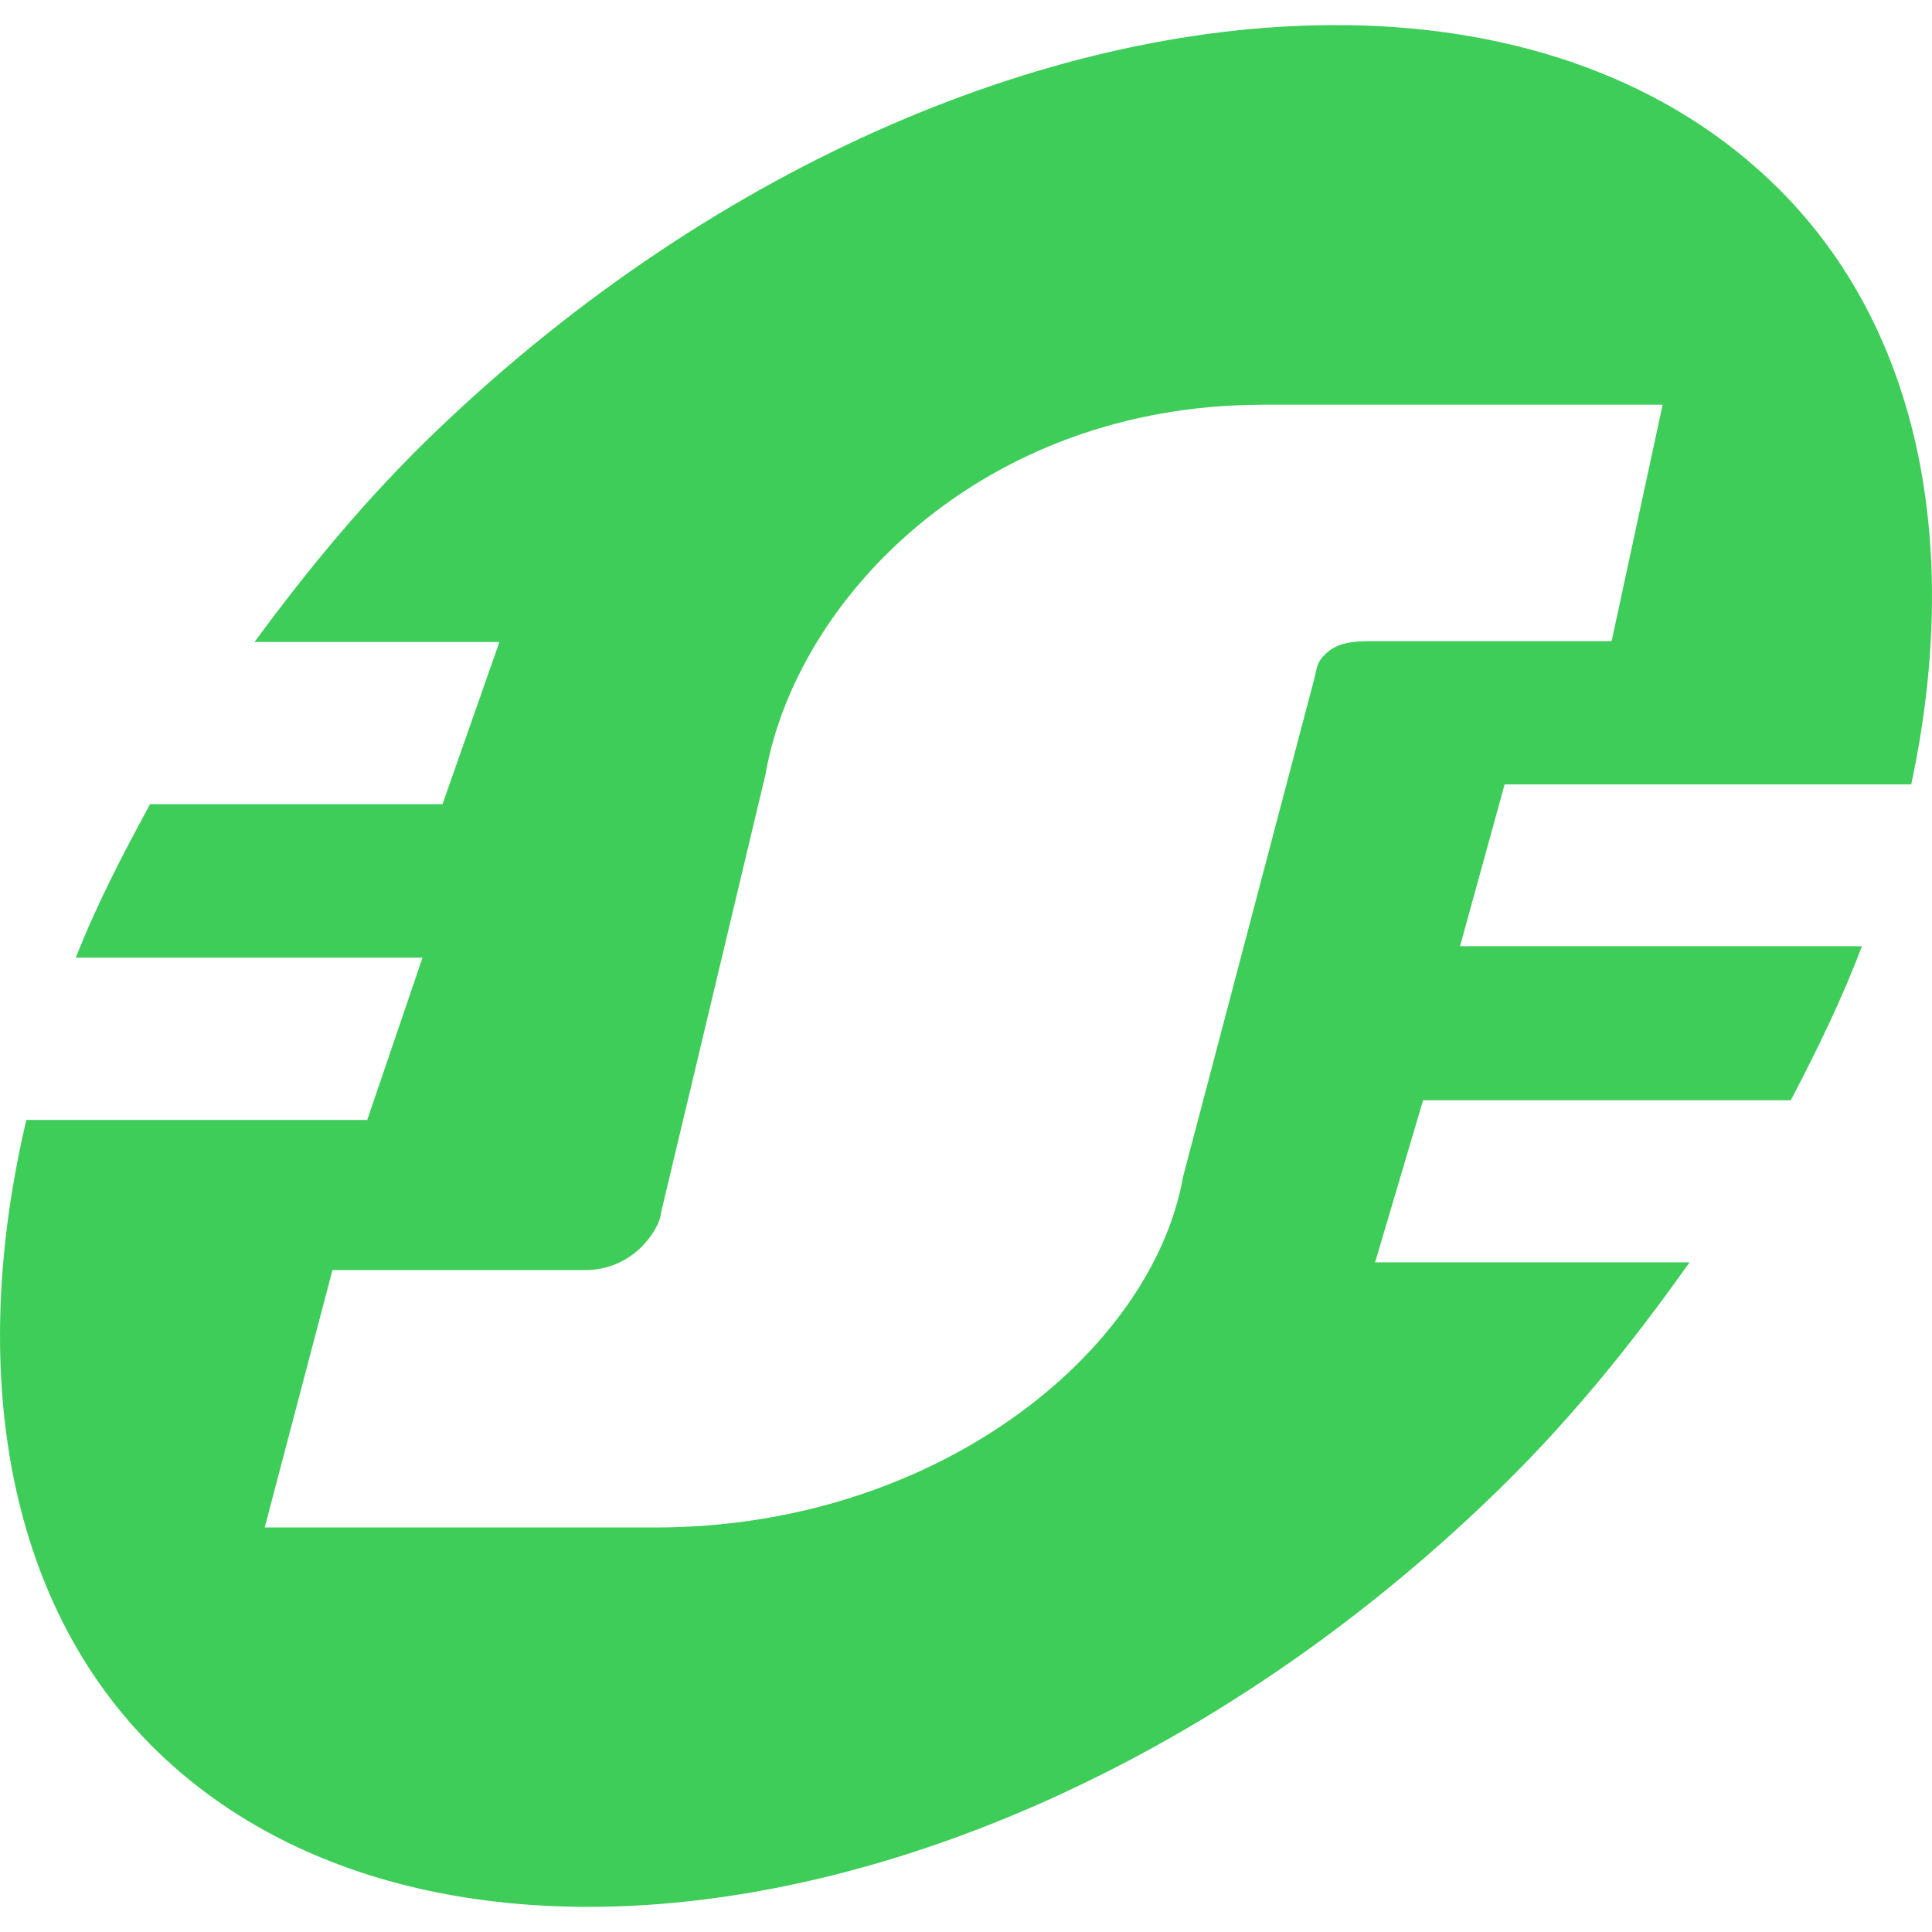
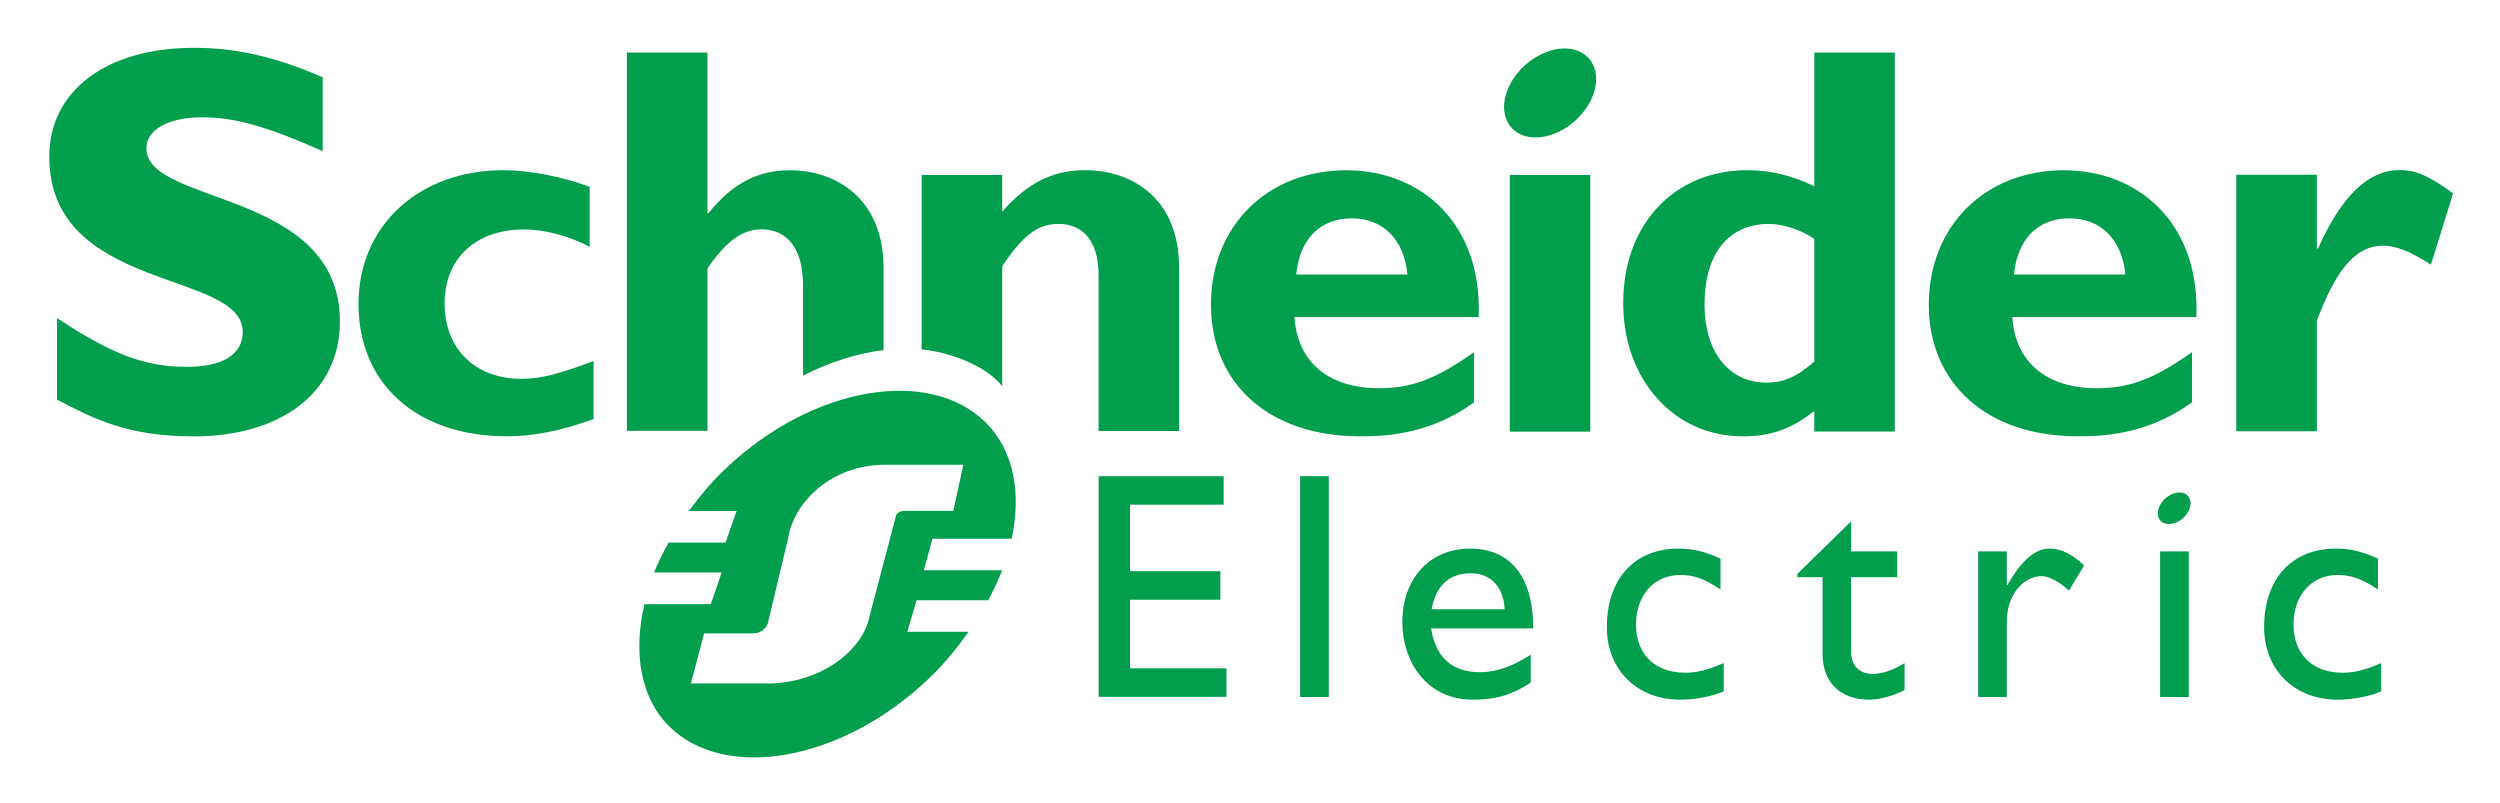
- <svg xmlns="http://www.w3.org/2000/svg" fill="#3DCD58" role="img" viewBox="0 0 24 24">
-   <path d="M16.73.313c-3.56-.049-7.797 1.68-11.288 5.02-.87.83-1.607 1.725-2.28 2.642h3.042L5.497 9.99H1.864c-.346.636-.672 1.266-.922 1.906h4.307l-.687 2.016H.327c-.724 3.079-.262 5.953 1.559 7.777 3.54 3.538 11.01 2.292 16.591-3.048.977-.93 1.783-1.931 2.511-2.96h-3.906l.596-2.013h4.568c.334-.64.643-1.274.883-1.914h-4.992l.554-2.01h5.051c.623-2.917.132-5.62-1.638-7.39C20.76 1.01 18.867.34 16.73.312Zm-1.044 4.714h4.968l-.634 2.938h-3.002c-.323 0-.46.054-.592.201-.05.058-.07.115-.09.23l-1.639 6.22c-.385 2.179-3.065 4.359-6.555 4.359H3.288l.842-3.198h3.119a.984.984 0 0 0 .775-.347c.076-.09.177-.232.19-.377L9.509 9.62c.381-2.182 2.686-4.592 6.177-4.592Z" />
+ <svg xmlns="http://www.w3.org/2000/svg" role="img" viewBox="-1.95 -2.45 192.14 61.64">
+   <defs>
+     <clipPath id="a">
+       <path d="M409.441 126.252v-43.63h147.796v43.63" />
+     </clipPath>
+     <clipPath id="b">
+       <path d="M409.441 126.252v-43.63h147.796v43.63" />
+     </clipPath>
+   </defs>
+   <path fill="#009e4d" d="M22.852 9.168c-4.224-1.875-6.742-2.603-9.244-2.603-2.625 0-4.306.94-4.306 2.393 0 4.384 14.871 3.15 14.871 13.29 0 5.591-4.691 8.84-11.209 8.84-5.112 0-7.63-1.323-10.53-2.82V21.995c4.183 2.771 6.742 3.75 9.969 3.75 2.797 0 4.306-.979 4.306-2.685 0-4.774-14.871-3.025-14.871-13.466 0-5.035 4.351-8.369 11.126-8.369 3.27 0 6.22.686 9.887 2.264V9.168M43.673 29.755c-2.479.899-4.575 1.327-6.666 1.327-6.926 0-11.404-4.034-11.404-10.171 0-6.025 4.651-10.281 11.146-10.281 2.006 0 4.571.514 6.622 1.278V16.52c-1.624-.863-3.504-1.335-5.043-1.335-3.717 0-6.109 2.234-6.109 5.681 0 3.496 2.351 5.798 5.894 5.798 1.495 0 2.824-.343 5.559-1.366v4.457m54-11.104c.254-2.737 1.844-4.32 4.279-4.32 2.394 0 4.016 1.627 4.272 4.32h-8.551zm3.851-8.015c-6.077 0-10.404 4.293-10.404 10.332 0 6.085 4.499 10.114 11.432 10.114 1.536 0 5.251 0 8.79-2.619V24.613c-2.899 2.065-4.816 2.776-7.291 2.776-3.906 0-6.295-2.021-6.511-5.471H111.692c.294-7.201-4.434-11.281-10.168-11.281m12.561 20.087h6.188V11h-6.188v19.724zM137.492 25.332c-1.289 1.16-2.36 1.625-3.681 1.625-2.914 0-4.758-2.397-4.758-5.991 0-3.938 1.844-6.207 4.963-6.207 1.116 0 2.574.514 3.476 1.157v9.416zm0-23.744V11.865c-1.671-.809-3.337-1.235-5.139-1.235-5.644 0-9.549 4.171-9.549 10.207 0 5.906 3.905 10.25 9.2 10.25 2.1 0 3.723-.55 5.487-1.958v1.587h6.186V1.589H137.492m15.345 17.062c.258-2.737 1.839-4.32 4.27-4.32 2.397 0 4.036 1.627 4.293 4.32h-8.562zm3.848-8.015c-6.076 0-10.395 4.293-10.395 10.332 0 6.085 4.499 10.114 11.425 10.114 1.534 0 5.256 0 8.804-2.619V24.613c-2.902 2.065-4.824 2.776-7.31 2.776-3.885 0-6.284-2.021-6.5-5.471h14.145c.294-7.201-4.438-11.281-10.169-11.281" />
+   <g fill="#009e4d" clip-path="url(#a)" transform="matrix(1.25 0 0 -1.25 -509.963 159.04)">
+     <path d="M548.863 113.914h.073c1.469 3.284 3.114 4.824 5.023 4.824.989 0 1.842-.377 3.278-1.439l-1.362-4.375c-1.3.82-2.154 1.163-2.939 1.163-1.816 0-2.978-1.712-4.073-4.606v-6.807h-4.956v15.775h4.956v-4.535m-44.442 11.156c.465-1.226-.372-2.936-1.863-3.816-1.497-.879-3.079-.6-3.54.626-.47 1.228.363 2.94 1.858 3.815 1.493.884 3.076.604 3.545-.625" />
+   </g>
+   <path fill="#009e4d" d="M65.96 18.17c0-5.345-3.632-7.534-7.218-7.534-2.438 0-4.441 1.029-6.234 3.297h-.085v-12.345H46.23v29.078h6.194V18.17c1.449-2.096 2.686-2.993 4.138-2.993 1.926 0 3.206 1.37 3.206 4.316v6.929c2.078-1.067 4.189-1.722 6.192-1.966V18.17m15.535-7.54c-2.522 0-4.449.938-6.42 3.192V11h-6.191v13.404c2.145.214 4.881 1.198 6.191 2.822V18.015c1.627-2.442 2.783-3.256 4.322-3.256 1.754 0 3.086 1.157 3.086 3.939v11.975h6.192V18.185c0-5.809-4.103-7.555-7.181-7.555m10.601 25.706h-7.195v5.112H91.842v2.194h-6.941v5.274h7.41v2.191h-9.822v-16.96h9.607v2.189M97.972 51.117h2.204v-16.975H97.972v16.975zm13.115-9.508c1.562 0 2.531 1.076 2.604 2.768h-5.612c.304-1.766 1.32-2.768 3.009-2.768zm-3.049 4.239h7.851c0-4.139-1.891-6.136-4.853-6.136-3.072 0-5.206 2.271-5.206 5.659 0 3.096 1.927 5.955 5.397 5.955 1.891 0 3.114-.42 4.468-1.319v-2.145c-1.308.856-2.576 1.35-3.911 1.35-2.135 0-3.402-1.145-3.746-3.364m22.242-2.986c-1.268-.868-2.114-1.123-3.079-1.123-2.018 0-3.415 1.548-3.415 3.814 0 2.309 1.488 3.7 3.784 3.7.945 0 1.845-.245 2.956-.743V50.685c-.743.35-2.158.641-3.325.641-3.337 0-5.654-2.295-5.654-5.575 0-3.701 2.116-6.039 5.503-6.039 1.294 0 2.164.301 3.23.77v2.38m10.041-2.936h3.538v1.986h-3.538v5.74c0 1.314.951 1.694 1.594 1.694.797 0 1.62-.279 2.513-.83v2.067c-.774.426-1.961.743-2.689.743-2.4 0-3.614-1.49-3.614-3.507V41.913H136.182v-.246l4.14-4.051v2.311m11.965 0V42.515h.045c1.124-1.981 2.192-2.803 3.232-2.803.897 0 1.738.421 2.661 1.295l-1.167 1.942c-.671-.664-1.539-1.121-2.062-1.121-1.518 0-2.709 1.542-2.709 3.454v5.835h-2.201V39.926h2.201m28.523 2.936c-1.274-.868-2.119-1.123-3.09-1.123-2.013 0-3.399 1.548-3.399 3.814 0 2.309 1.489 3.7 3.771 3.7.946 0 1.841-.245 2.967-.743V50.685c-.759.35-2.175.641-3.34.641-3.333 0-5.659-2.295-5.659-5.575 0-3.701 2.126-6.039 5.513-6.039 1.296 0 2.158.301 3.236.77v2.38m-16.741 8.255h2.204V39.927h-2.204V51.117z" />
+   <g fill="#009e4d" clip-path="url(#b)" transform="matrix(1.25 0 0 -1.25 -509.963 159.04)">
+     <path d="M541.047 98.507c.172-.432-.129-1.043-.659-1.354-.534-.312-1.099-.212-1.26.221-.161.437.131 1.043.667 1.355.529.316 1.091.215 1.252-.222m-78.917-.724c-.311 0-.442-.051-.569-.193-.05-.055-.07-.111-.088-.223l-1.581-5.996c-.371-2.103-2.954-4.203-6.321-4.203h-4.681l.812 3.081h3.007c.307 0 .547.114.748.338.074.087.17.223.183.363l1.248 5.239c.368 2.104 2.591 4.428 5.957 4.428h4.794l-.613-2.834h-2.896zm1.08-3.654l.535 1.94h4.87c.601 2.813.128 5.419-1.579 7.126-3.455 3.455-10.683 2.281-16.068-2.871-.841-.8-1.551-1.665-2.198-2.549h2.932l-.682-1.944h-3.503c-.335-.613-.649-1.221-.889-1.838h4.154l-.665-1.944h-4.082c-.698-2.97-.253-5.74 1.503-7.499 3.412-3.411 10.618-2.212 16 2.939.942.896 1.72 1.863 2.423 2.856h-3.767l.574 1.94h4.404c.323.617.62 1.227.852 1.844h-4.814" />
+   </g>
</svg>
